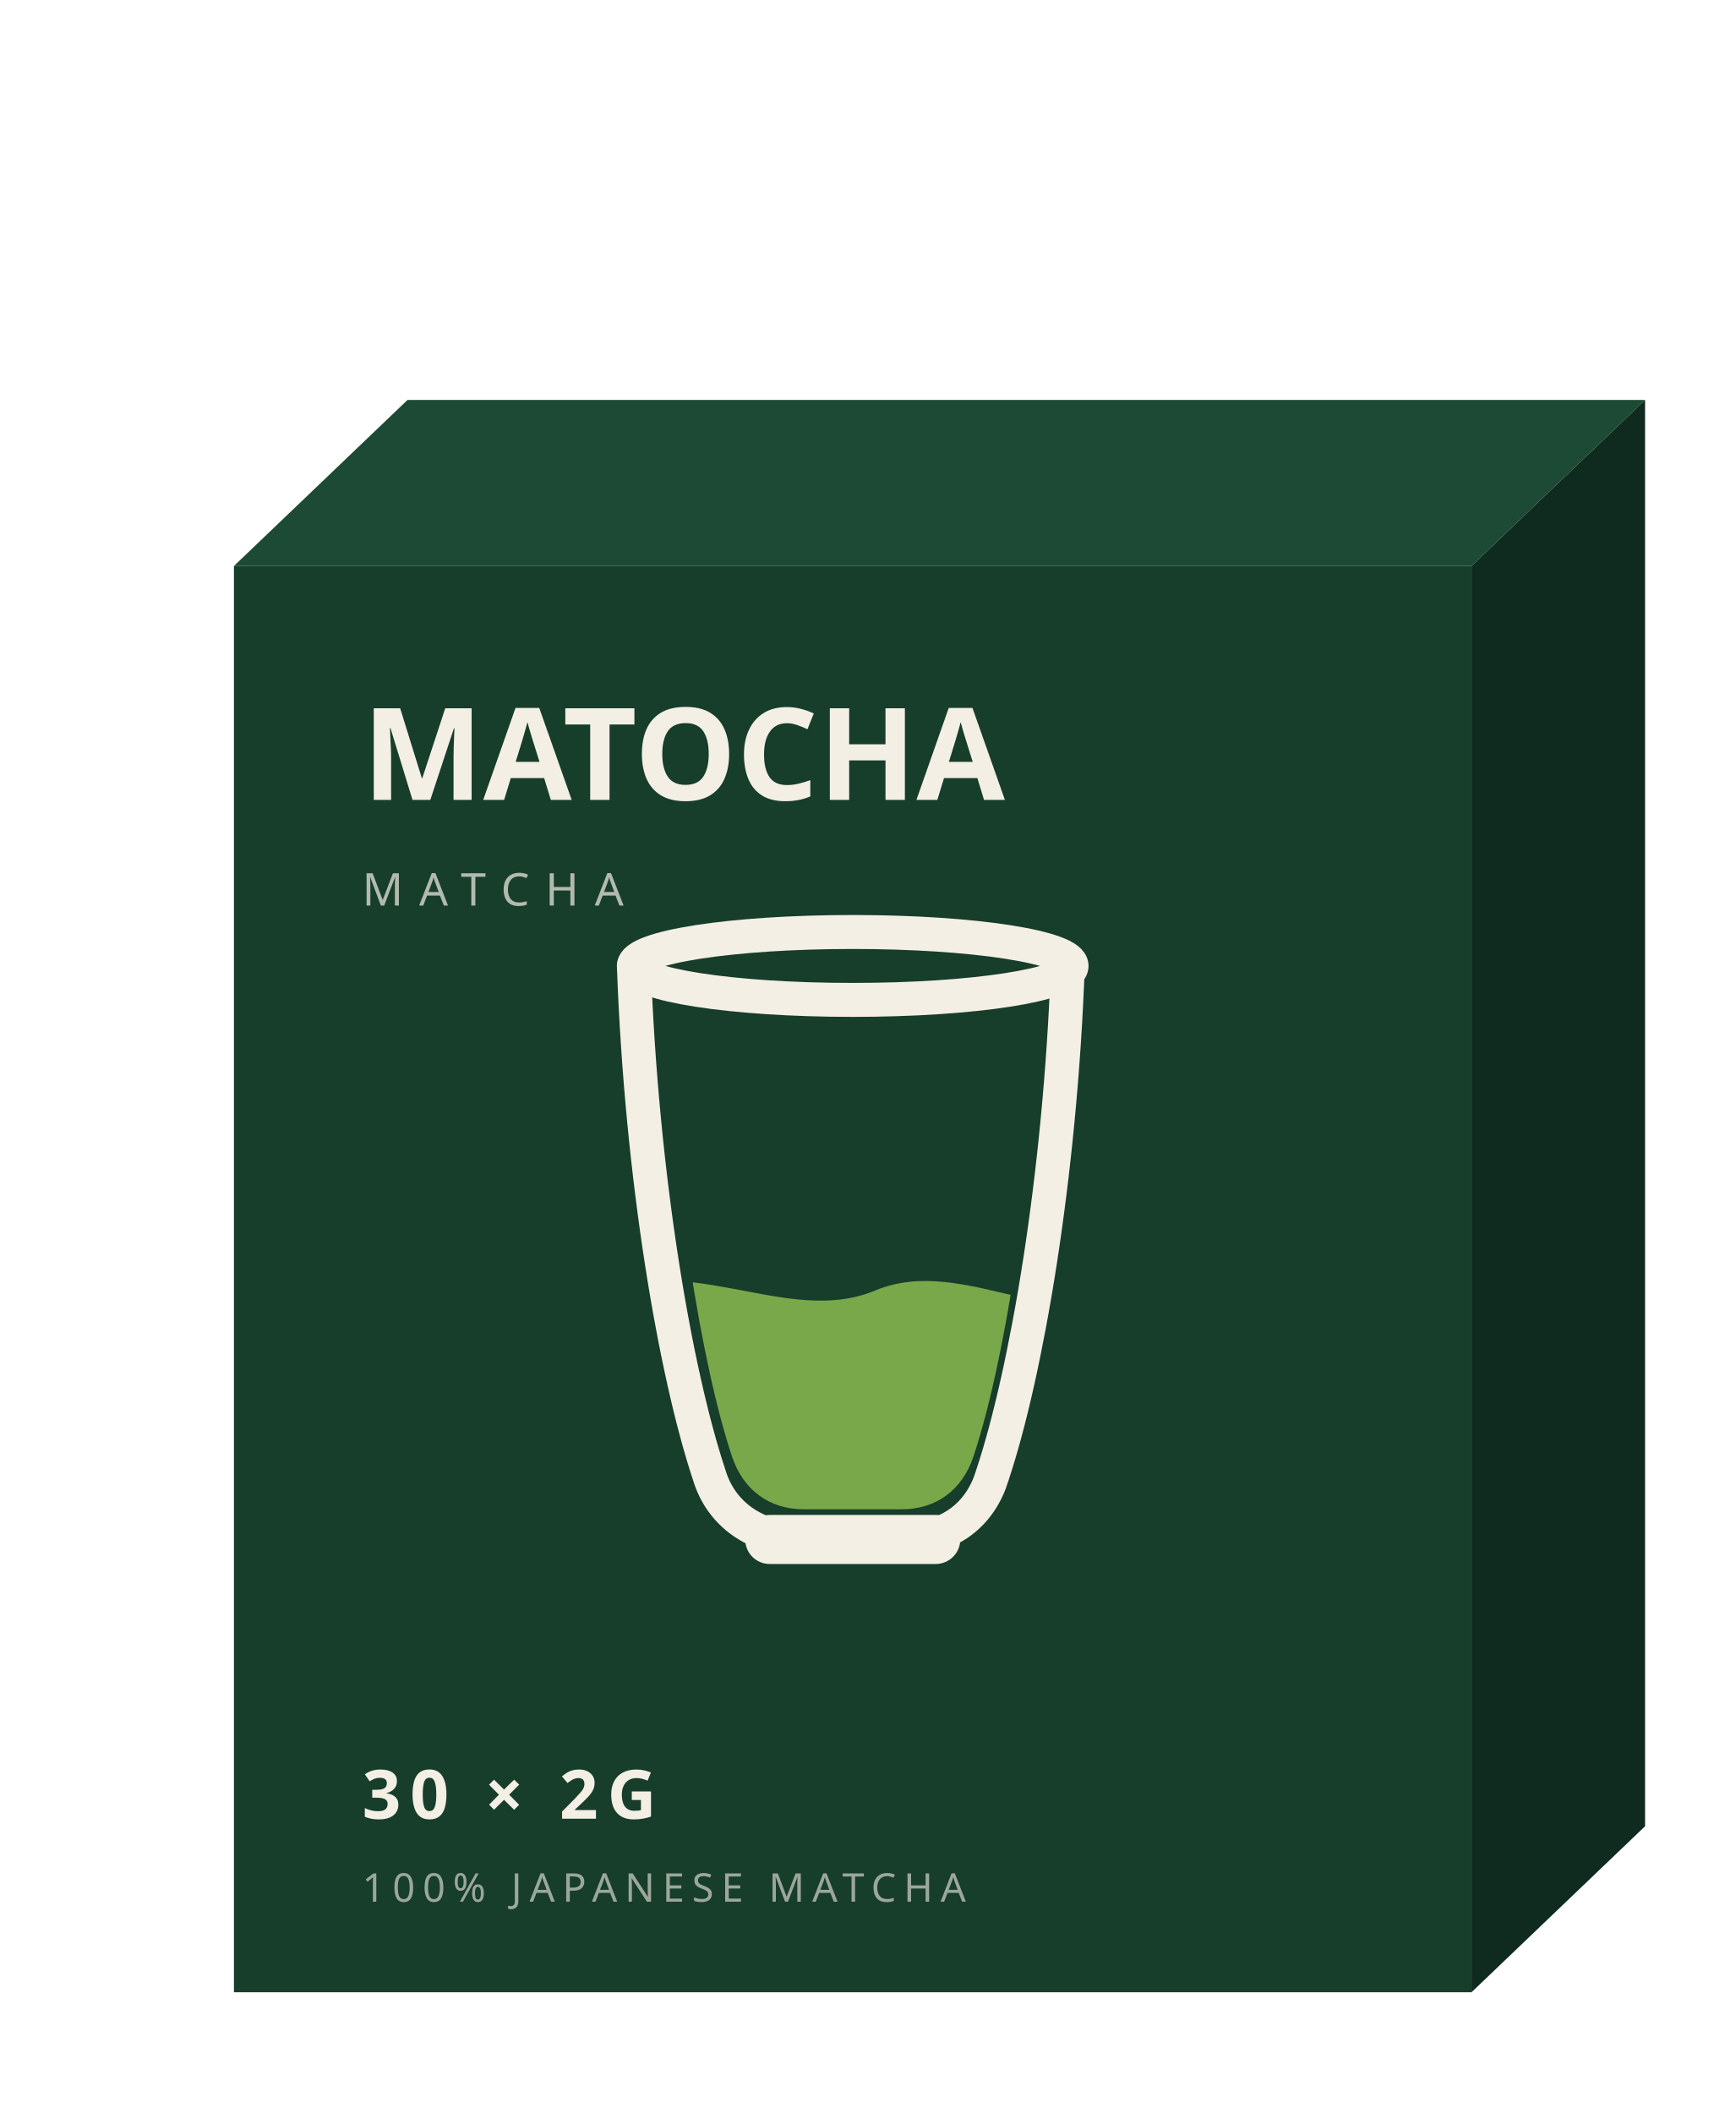
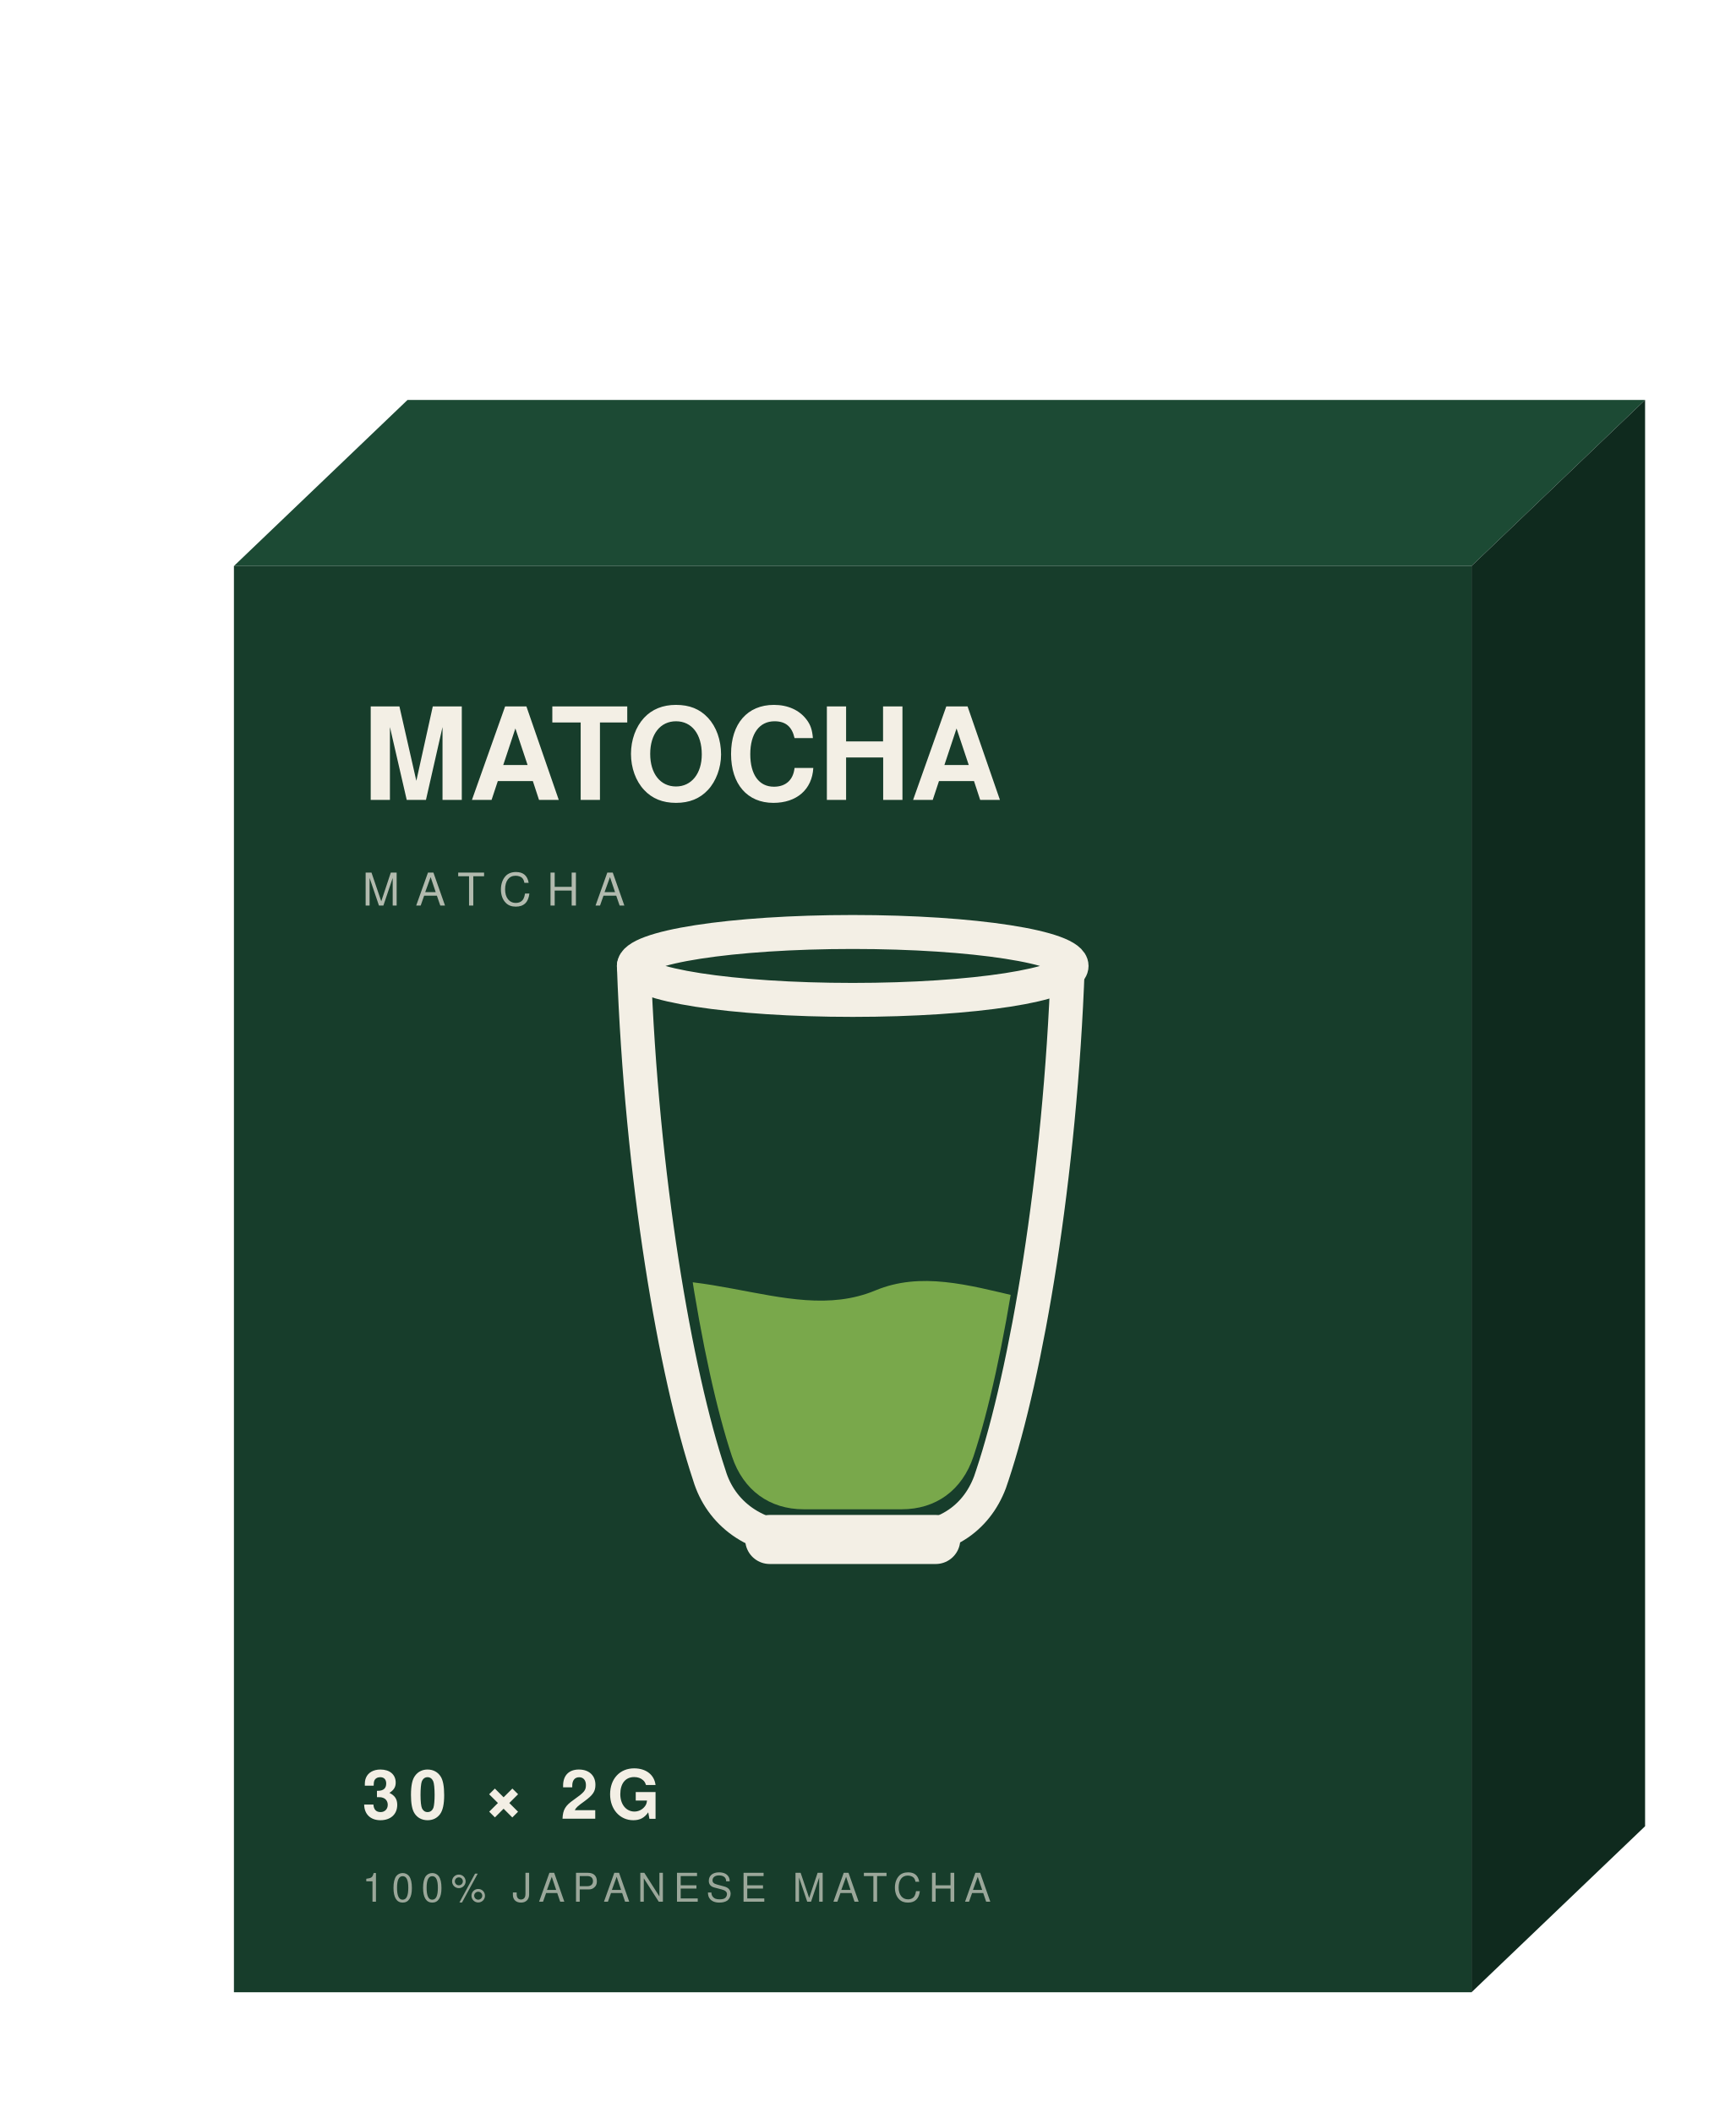
<svg xmlns="http://www.w3.org/2000/svg" viewBox="0 0 460 560" width="460" height="560">
  <path d="M62 150 L390 150 L436 106 L108 106 Z" fill="#1C4A34" />
  <path d="M390 150 L436 106 L436 484 L390 528 Z" fill="#0F2A1E" />
  <path d="M62 150 L390 150 L390 528 L62 528 Z" fill="#173D2B" />
  <g transform="translate(226 330) scale(1)">
    <clipPath id="abx">
      <path d="M-50 -68 C-48 -16 -40 32 -32 56 C-29 65 -22 70 -13 70 L13 70 C22 70 29 65 32 56 C40 32 48 -16 50 -68 Z" />
    </clipPath>
    <g clip-path="url(#abx)">
      <path d="M-76 14 C-44 0 -18 22 6 12 C30 2 56 26 90 14 L90 90 L-76 90 Z" fill="#79A84B" />
    </g>
    <path d="M-58 -74 C-56 -18 -47 34 -38 61 C-35 71 -26 78 -13 78 L13 78 C26 78 34 71 37 61 C46 34 55 -18 57 -74" stroke="#F3EFE5" stroke-width="9" fill="none" stroke-linecap="round" />
    <ellipse cx="0" cy="-74" rx="58" ry="9" stroke="#F3EFE5" stroke-width="9" fill="none" />
    <path d="M-22 78 L22 78" stroke="#F3EFE5" stroke-width="13" stroke-linecap="round" />
  </g>
-   <text x="96" y="212" fill="#F3EFE5" font-size="34" font-weight="600" font-family="Archivo">MATOCHA</text>
-   <text x="96" y="240" fill="#F3EFE5" font-size="12" letter-spacing="4.2" opacity=".7" font-family="Archivo">MATCHA</text>
-   <text x="96" y="482" fill="#F3EFE5" font-size="18" font-weight="600" letter-spacing="2.4" font-family="Archivo">30 × 2G</text>
-   <text x="96" y="504" fill="#F3EFE5" font-size="10.5" letter-spacing="2" opacity=".6" font-family="Archivo">100% JAPANESE MATCHA</text>
+   <text x="96" y="212" fill="#F3EFE5" font-size="34" font-weight="600" font-family="Archivo, Helvetica, Arial, sans-serif">MATOCHA</text>
+   <text x="96" y="240" fill="#F3EFE5" font-size="12" letter-spacing="4.2" opacity=".7" font-family="Archivo, Helvetica, Arial, sans-serif">MATCHA</text>
+   <text x="96" y="482" fill="#F3EFE5" font-size="18" font-weight="600" letter-spacing="2.4" font-family="Archivo, Helvetica, Arial, sans-serif">30 × 2G</text>
+   <text x="96" y="504" fill="#F3EFE5" font-size="10.5" letter-spacing="2" opacity=".6" font-family="Archivo, Helvetica, Arial, sans-serif">100% JAPANESE MATCHA</text>
</svg>
